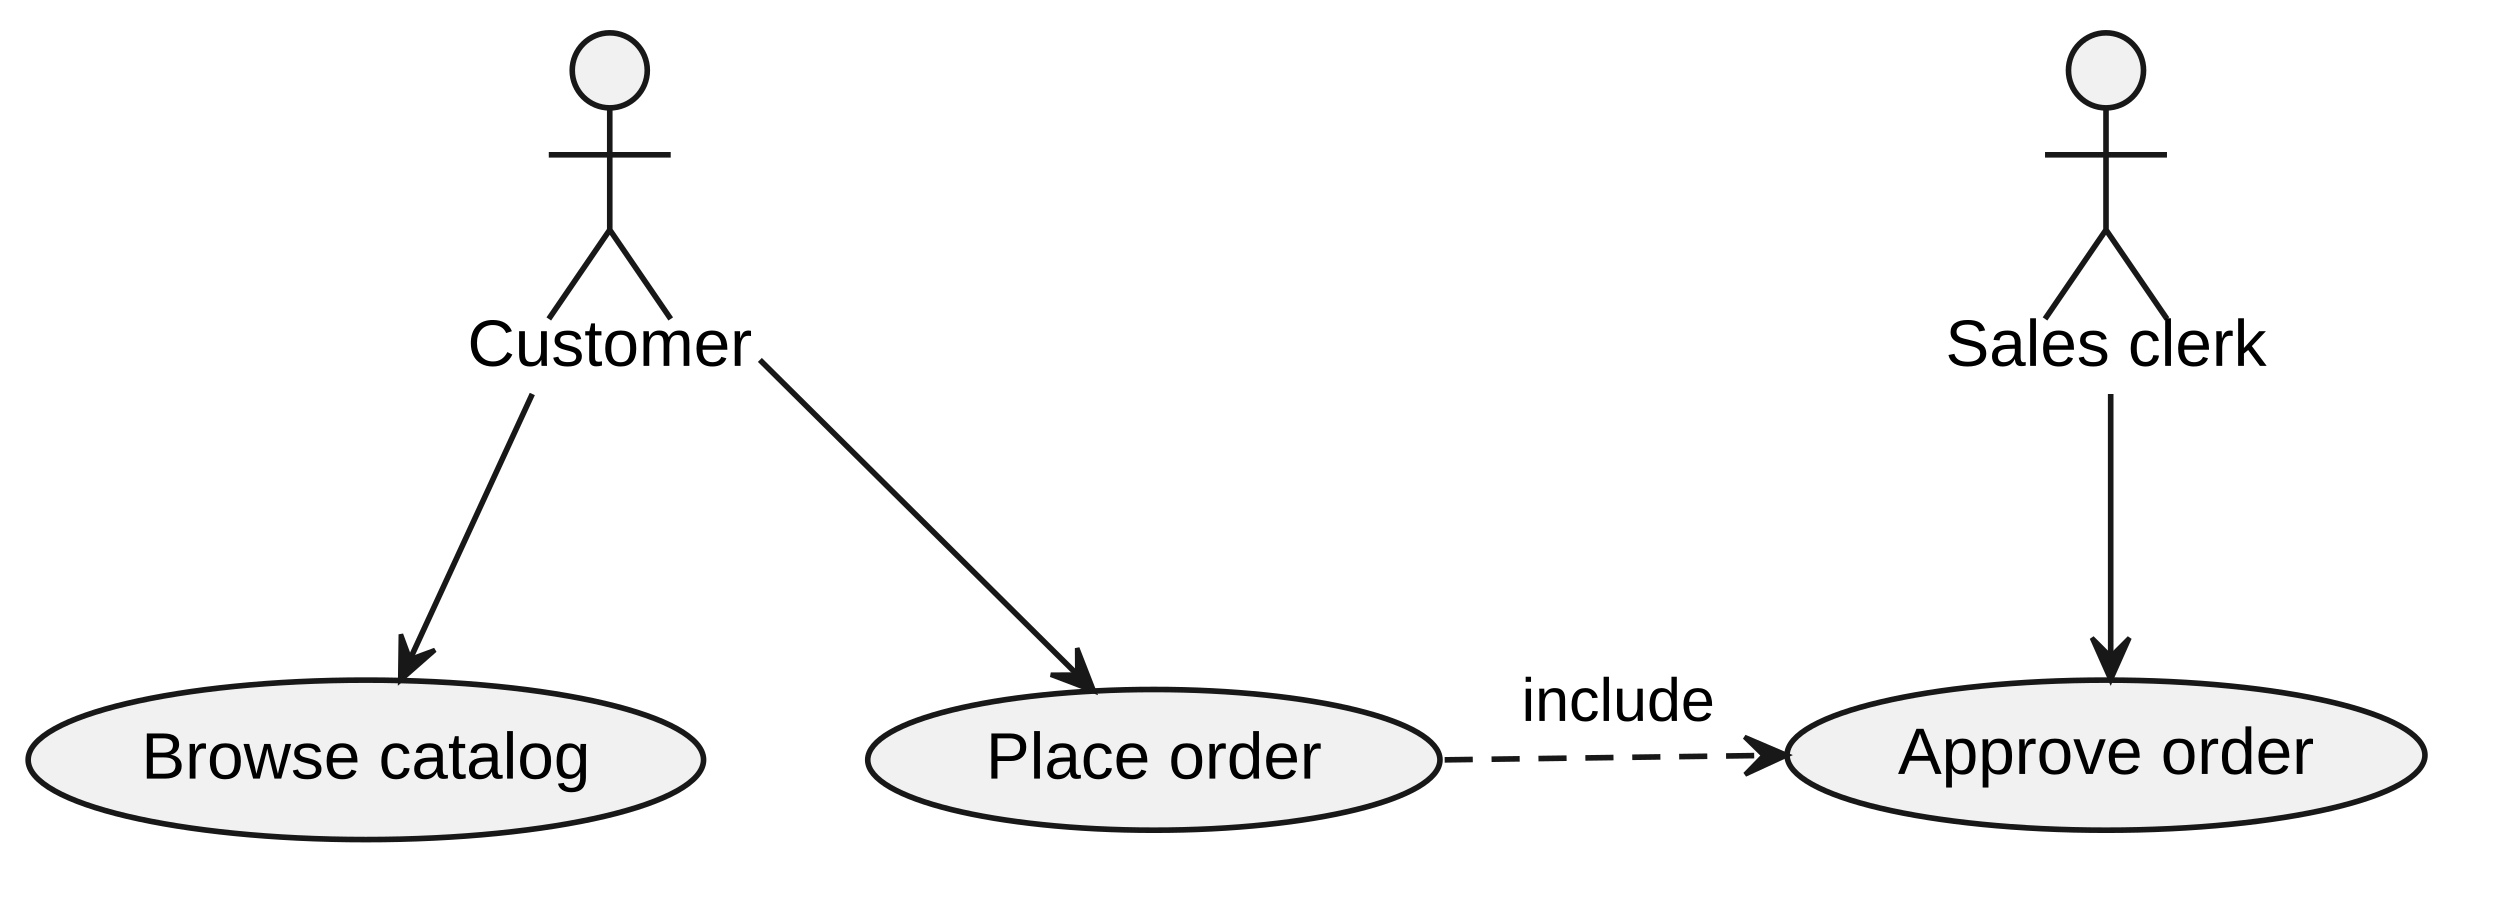
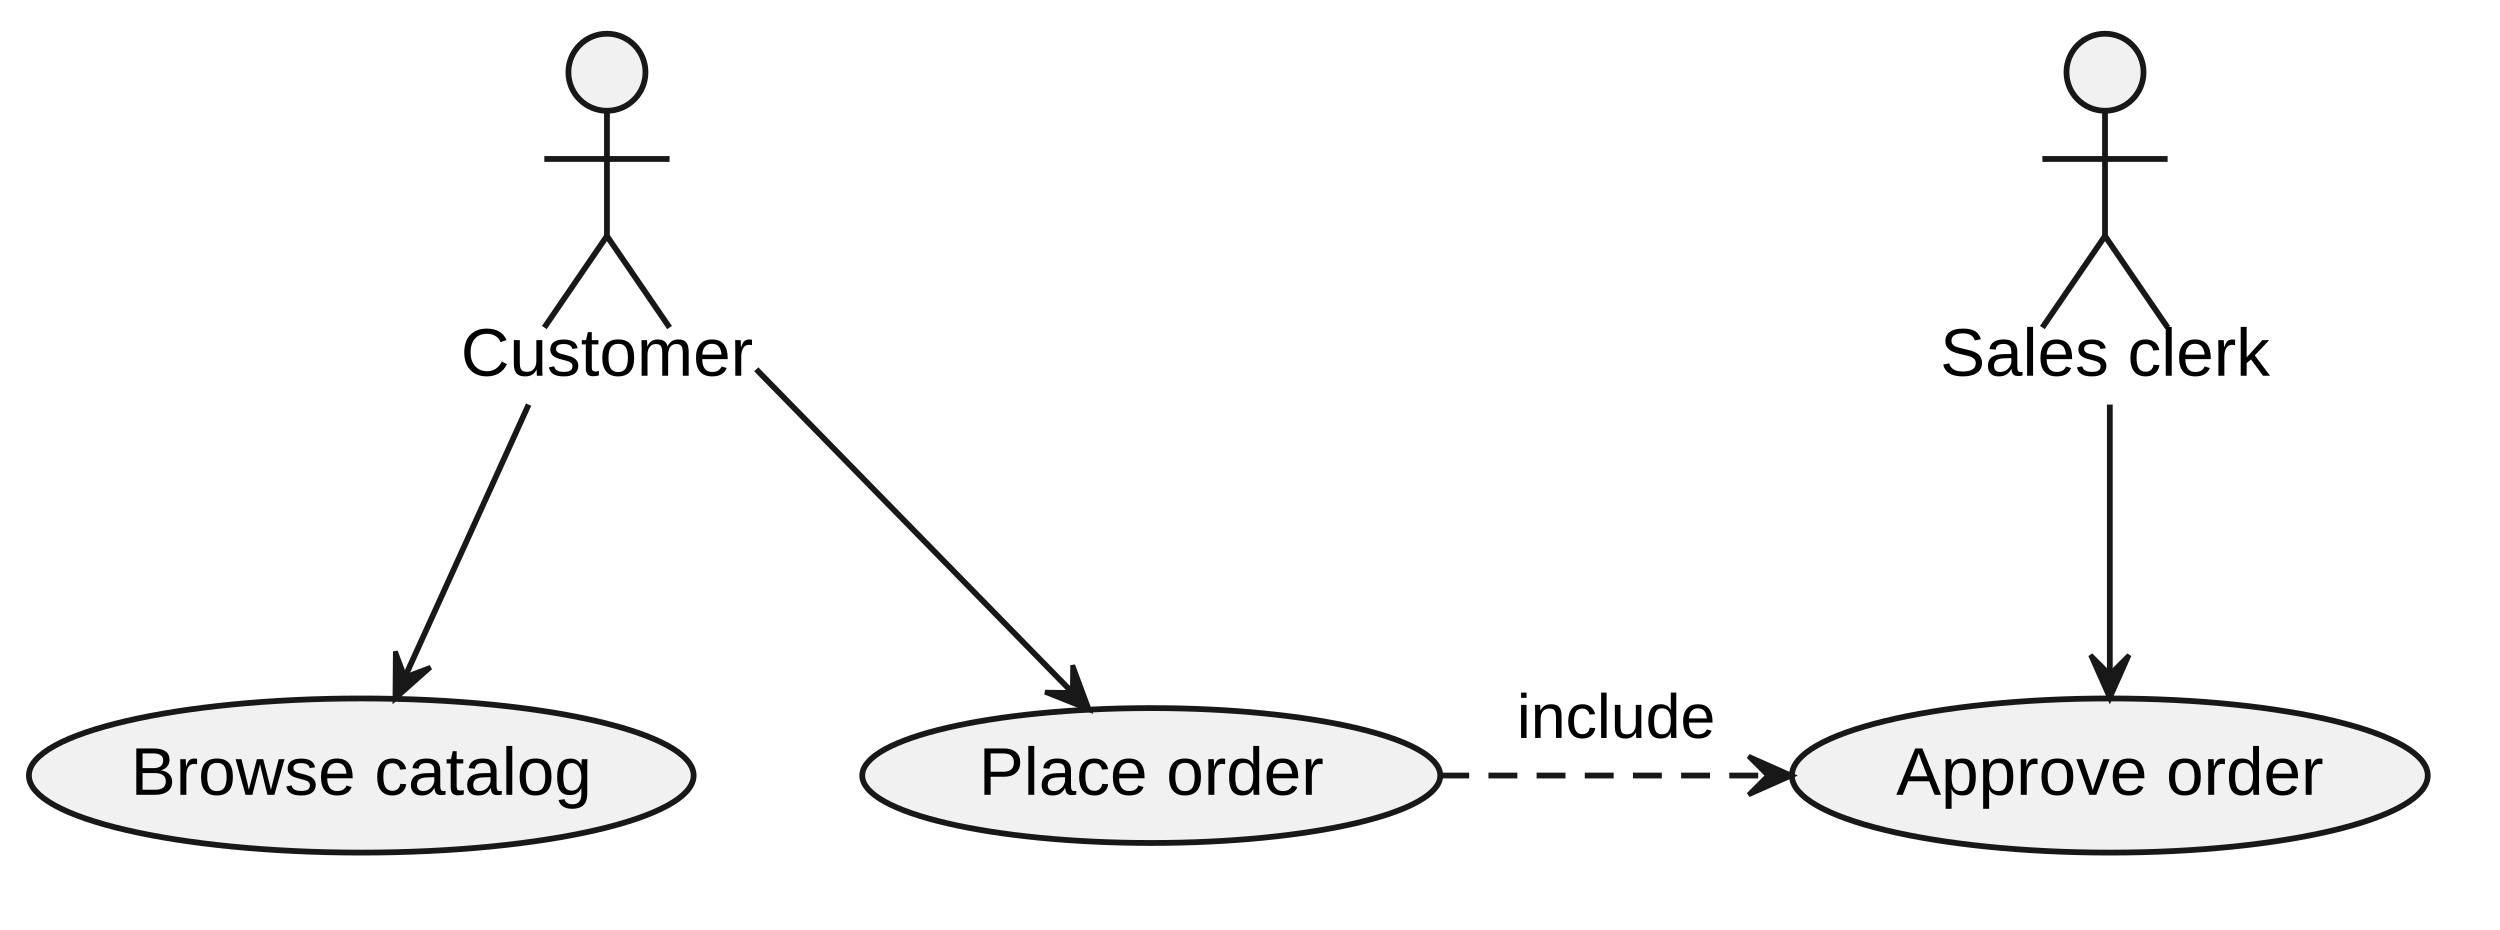
- <svg xmlns="http://www.w3.org/2000/svg" width="533" height="194" viewBox="-6 -6 533 194" role="img" aria-label="Use case diagram">
+ <svg xmlns="http://www.w3.org/2000/svg" width="519" height="193" viewBox="-6 -6 519 193" role="img" aria-label="Use case diagram">
  <style>
svg{font-family:Arial, sans-serif;font-size:13px;background:none}
.class-node &gt; rect,.class-node &gt; line{stroke:#181818;stroke-width:1.2}
.class-node foreignObject line{stroke-width:1.2;fill:none}
.class-node foreignObject rect{stroke-width:1.2}
.class-node:has(details:not([open])) &gt; rect{stroke:transparent !important}
.relation{stroke:#181818;stroke-width:1.2}
.relation-decoration{stroke-width:1;stroke-linejoin:miter}
.class-node &gt; line,.relation{fill:none}
.class-title{fill:#000000}
.class-stereotype{fill:#000000;font-style:italic}
.class-spot{text-anchor:middle;font-size:12px;font-weight:bold;fill:#000000}
.usecase-title{fill:#000000;text-anchor:middle}
.usecase-stereotype{fill:#000000;text-anchor:middle;font-style:italic}
.member,.relation-label{fill:#000000}
.relation-label{text-anchor:middle;font-size:13px}
</style>
  <style>.package path,.package line{stroke:#181818;stroke-width:1.2}.package-title{fill:#000000;font-weight:bold}.class-note rect,.class-note path{stroke:#181818;stroke-width:1.2}.note-text{fill:#000000;font-size:13px}</style>
  <g class="actor-node" data-code="Customer">
-     <circle cx="124" cy="9" r="8" fill="#F1F1F1" stroke="#181818" style="stroke-width:1.2" />
-     <path d="M 124 17 L 124 43 M 111 27 L 137 27 M 124 43 L 111 62 M 124 43 L 137 62" fill="none" stroke="#181818" style="stroke-width:1.2" />
-     <text x="124" y="72" class="usecase-title" fill="#000000" font-family="Arial, sans-serif" font-size="14">Customer</text>
+     <circle cx="120" cy="9" r="8" fill="#F1F1F1" stroke="#181818" style="stroke-width:1.2" />
+     <path d="M 120 17 L 120 43 M 107 27 L 133 27 M 120 43 L 107 62 M 120 43 L 133 62" fill="none" stroke="#181818" style="stroke-width:1.2" />
+     <text x="120" y="72" class="usecase-title" fill="#000000" font-family="Arial, sans-serif" font-size="14">Customer</text>
  </g>
  <g class="usecase-node" data-code="Browse catalog">
-     <ellipse cx="72" cy="156" rx="72" ry="17" fill="#F1F1F1" stroke="#181818" style="stroke-width:1.2" />
-     <text x="72" y="160" class="usecase-title" fill="#000000" font-family="Arial, sans-serif" font-size="14">Browse catalog</text>
+     <ellipse cx="69" cy="155" rx="69" ry="16" fill="#F1F1F1" stroke="#181818" style="stroke-width:1.2" />
+     <text x="69" y="159" class="usecase-title" fill="#000000" font-family="Arial, sans-serif" font-size="14">Browse catalog</text>
  </g>
  <g class="usecase-node" data-code="Place order">
-     <ellipse cx="240" cy="156" rx="61" ry="15" fill="#F1F1F1" stroke="#181818" style="stroke-width:1.2" />
-     <text x="240" y="160" class="usecase-title" fill="#000000" font-family="Arial, sans-serif" font-size="14">Place order</text>
+     <ellipse cx="233" cy="155" rx="60" ry="14" fill="#F1F1F1" stroke="#181818" style="stroke-width:1.2" />
+     <text x="233" y="159" class="usecase-title" fill="#000000" font-family="Arial, sans-serif" font-size="14">Place order</text>
  </g>
  <g class="actor-node" data-code="Sales clerk">
-     <circle cx="443" cy="9" r="8" fill="#F1F1F1" stroke="#181818" style="stroke-width:1.2" />
-     <path d="M 443 17 L 443 43 M 430 27 L 456 27 M 443 43 L 430 62 M 443 43 L 456 62" fill="none" stroke="#181818" style="stroke-width:1.2" />
-     <text x="443" y="72" class="usecase-title" fill="#000000" font-family="Arial, sans-serif" font-size="14">Sales clerk</text>
+     <circle cx="431" cy="9" r="8" fill="#F1F1F1" stroke="#181818" style="stroke-width:1.2" />
+     <path d="M 431 17 L 431 43 M 418 27 L 444 27 M 431 43 L 418 62 M 431 43 L 444 62" fill="none" stroke="#181818" style="stroke-width:1.2" />
+     <text x="431" y="72" class="usecase-title" fill="#000000" font-family="Arial, sans-serif" font-size="14">Sales clerk</text>
  </g>
  <g class="usecase-node" data-code="Approve order">
-     <ellipse cx="443" cy="155" rx="68" ry="16" fill="#F1F1F1" stroke="#181818" style="stroke-width:1.2" />
-     <text x="443" y="159" class="usecase-title" fill="#000000" font-family="Arial, sans-serif" font-size="14">Approve order</text>
+     <ellipse cx="432" cy="155" rx="66" ry="16" fill="#F1F1F1" stroke="#181818" style="stroke-width:1.2" />
+     <text x="432" y="159" class="usecase-title" fill="#000000" font-family="Arial, sans-serif" font-size="14">Approve order</text>
  </g>
-   <path d="M 107.487 78 C 98.032 98.516 88.639 118.897 81.426 134.547" class="relation" style="stroke:#181818;" />
-   <path d="M 79.333 139.088 L 86.733 132.589 L 81.426 134.547 L 79.467 129.24 z" class="relation-decoration" fill="#181818" style="stroke:#181818;stroke-width:1" />
-   <path d="M 156 70.733 C 178.942 93.477 206.353 120.651 223.684 137.833" class="relation" style="stroke:#181818;" />
-   <path d="M 227.234 141.353 L 223.659 132.176 L 223.684 137.833 L 218.027 137.857 z" class="relation-decoration" fill="#181818" style="stroke:#181818;stroke-width:1" />
-   <path d="M 444 78 C 444 98.778 444 118.373 444 134" class="relation" style="stroke:#181818;" />
-   <path d="M 444 139 L 448 130 L 444 134 L 440 130 z" class="relation-decoration" fill="#181818" style="stroke:#181818;stroke-width:1" />
-   <line x1="302" y1="156" x2="370" y2="155.068" class="relation" style="stroke:#181818;" stroke-dasharray="6 4" />
-   <path d="M 375 155 L 365.946 151.124 L 370 155.068 L 366.056 159.123 z" class="relation-decoration" fill="#181818" style="stroke:#181818;stroke-width:1" />
-   <text x="339" y="147.7" class="relation-label" fill="#000000" font-family="Arial, sans-serif" font-size="13">include</text>
+   <path d="M 103.742 78 C 94.419 98.53 85.102 119.044 78.068 134.533" class="relation" style="stroke:#181818;" />
+   <path d="M 76.001 139.085 L 83.364 132.545 L 78.068 134.533 L 76.08 129.237 z" class="relation-decoration" fill="#181818" style="stroke:#181818;stroke-width:1" />
+   <path d="M 151 70.67 C 173.274 93.44 200.027 120.791 216.629 137.763" class="relation" style="stroke:#181818;" />
+   <path d="M 220.125 141.338 L 216.691 132.107 L 216.629 137.763 L 210.972 137.701 z" class="relation-decoration" fill="#181818" style="stroke:#181818;stroke-width:1" />
+   <path d="M 432 78 C 432 98.79 432 118.54 432 134" class="relation" style="stroke:#181818;" />
+   <path d="M 432 139 L 436 130 L 432 134 L 428 130 z" class="relation-decoration" fill="#181818" style="stroke:#181818;stroke-width:1" />
+   <line x1="293" y1="155" x2="361" y2="155" class="relation" style="stroke:#181818;" stroke-dasharray="6 4" />
+   <path d="M 366 155 L 357 151 L 361 155 L 357 159 z" class="relation-decoration" fill="#181818" style="stroke:#181818;stroke-width:1" />
+   <text x="329.5" y="147.2" class="relation-label" fill="#000000" font-family="Arial, sans-serif" font-size="13" textLength="39" lengthAdjust="spacing">include</text>
</svg>
